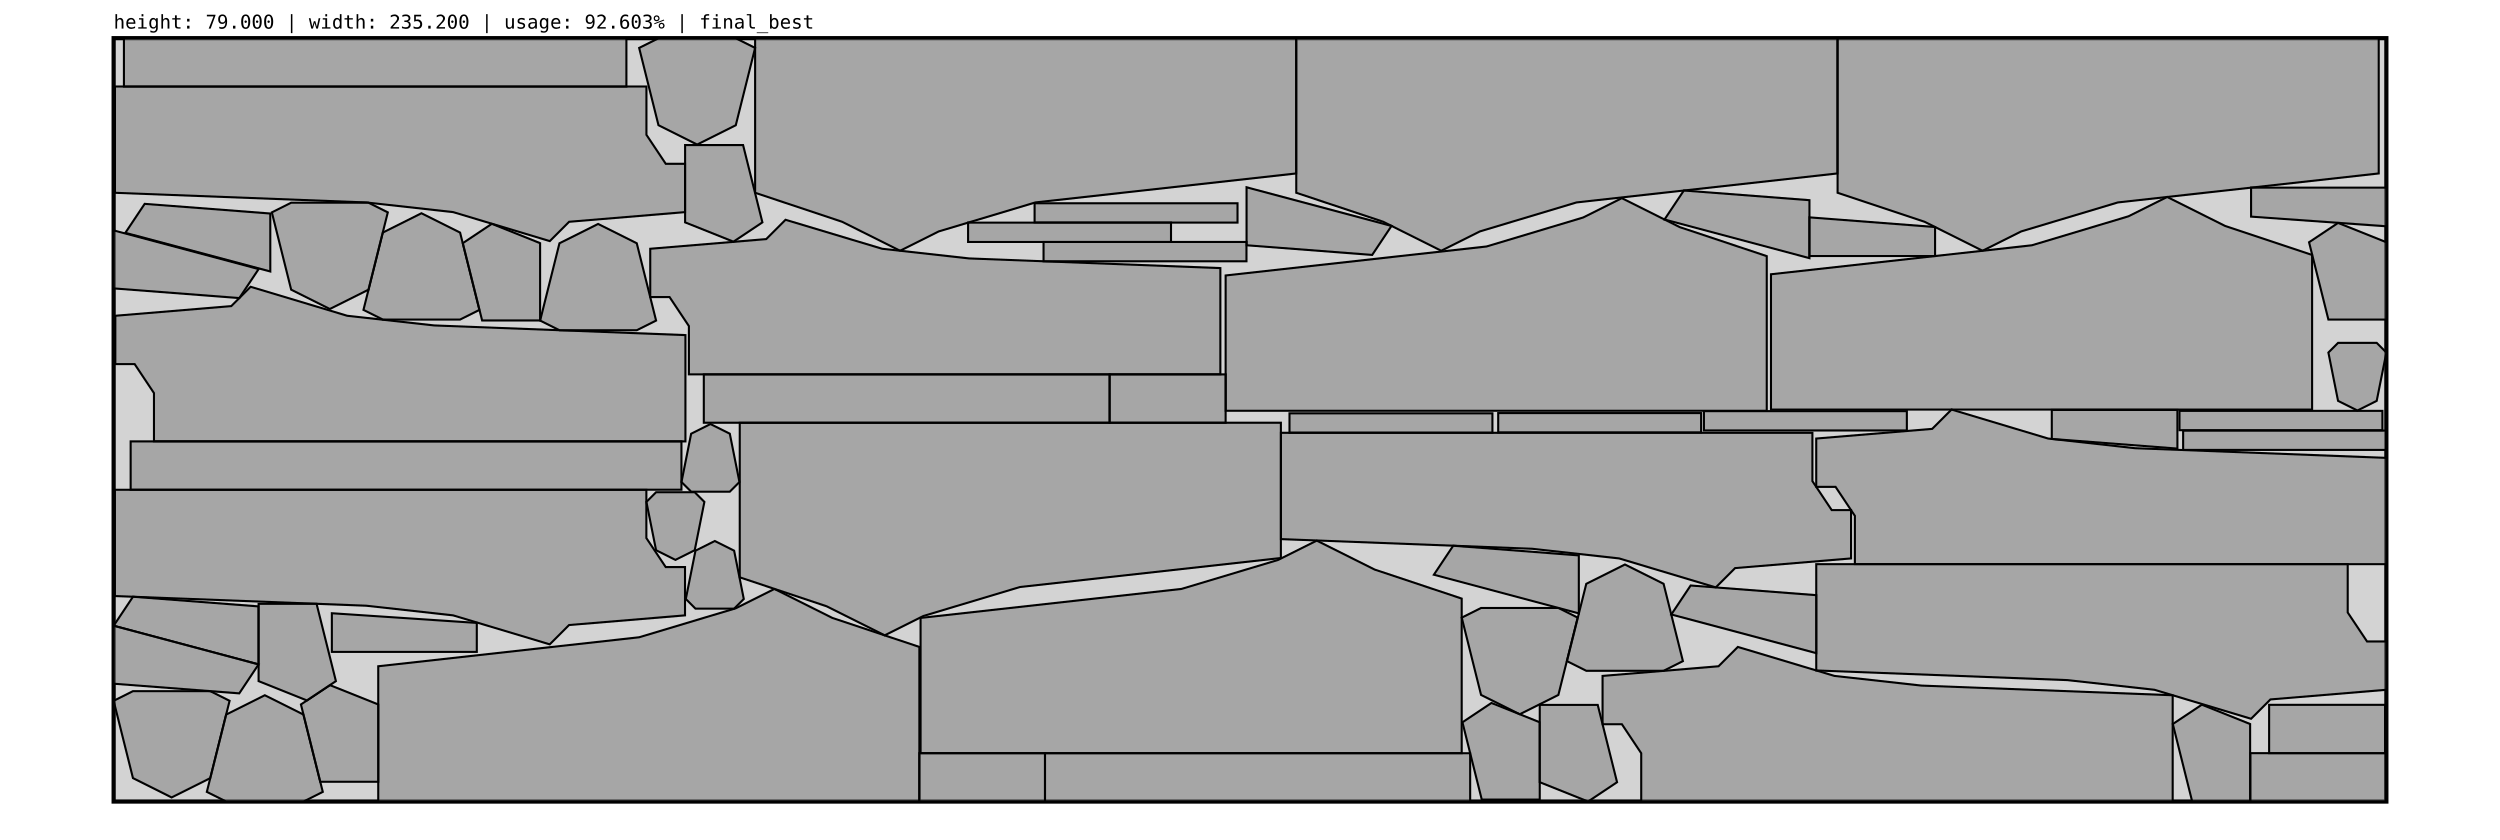
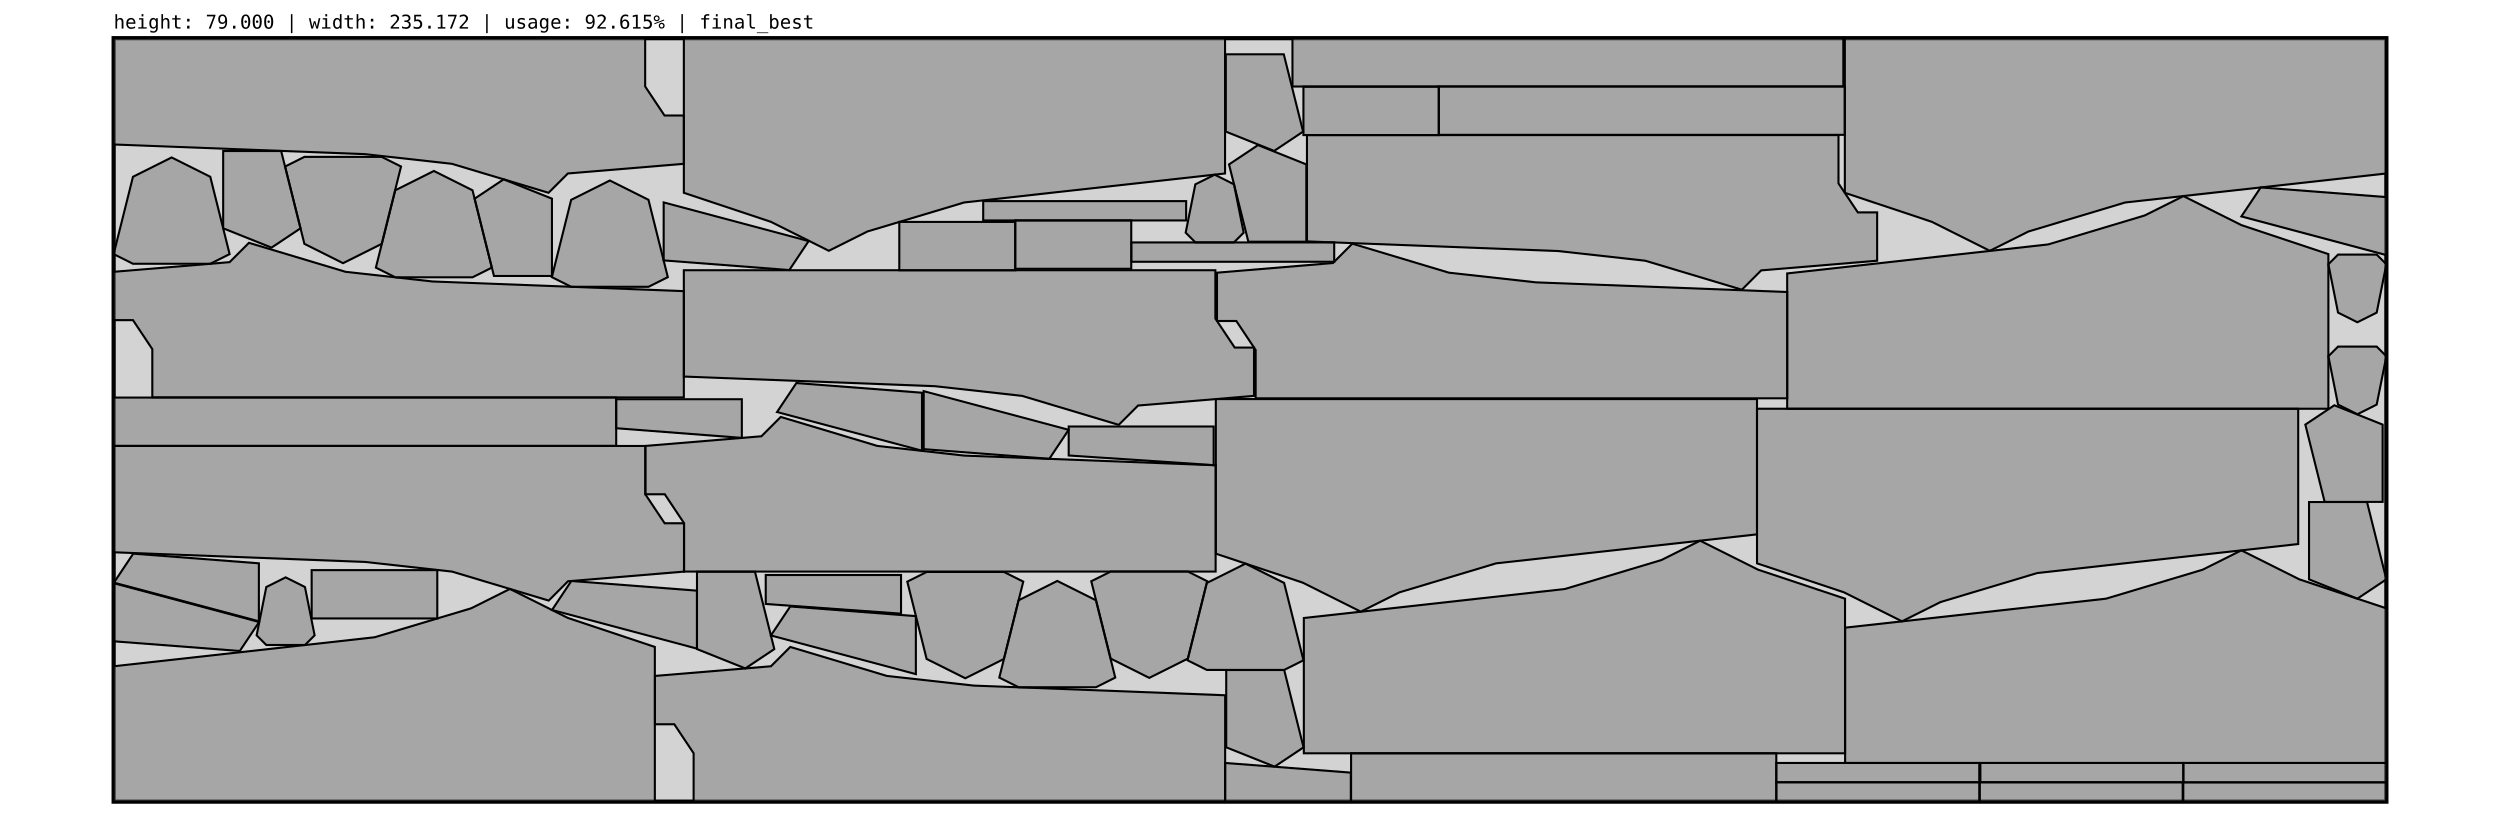
- <svg xmlns="http://www.w3.org/2000/svg" xmlns:xlink="http://www.w3.org/1999/xlink" viewBox="-11.76 -3.95 258.72 86.9">
+ <svg xmlns="http://www.w3.org/2000/svg" xmlns:xlink="http://www.w3.org/1999/xlink" viewBox="-11.759 -3.95 258.689 86.9">
  <g id="bin_0">
-     <path d="M0,0 L235.2,0 L235.2,79 L0,79 z" fill="#D3D3D3" stroke="black" stroke-width="0.435" />
+     <path d="M0,0 L235.172,0 L235.172,79 L0,79 z" fill="#D3D3D3" stroke="black" stroke-width="0.435" />
  </g>
  <g id="items">
    <defs>
      <g id="item_0">
        <path d="M0,0 L12,-1 L14,-3 L24,0 L33,1 L59,2 L59,13 L4,13 L4,8 L2,5 L0,5 z" fill="#7A7A7A" fill-opacity="0.5" fill-rule="nonzero" stroke="black" stroke-width="0.217" />
      </g>
      <g id="item_1">
        <path d="M0,0 L0,-14 L27,-17 L37,-20 L41,-22 L47,-19 L56,-16 L56,0 z" fill="#7A7A7A" fill-opacity="0.5" fill-rule="nonzero" stroke="black" stroke-width="0.217" />
      </g>
      <g id="item_2">
        <path d="M0,0 L57,0 L57,5 L0,5 z" fill="#7A7A7A" fill-opacity="0.5" fill-rule="nonzero" stroke="black" stroke-width="0.217" />
      </g>
      <g id="item_3">
        <path d="M0,0 L52,0 L52,5 L0,5 z" fill="#7A7A7A" fill-opacity="0.5" fill-rule="nonzero" stroke="black" stroke-width="0.217" />
      </g>
      <g id="item_4">
        <path d="M0,0 L44,0 L44,5 L0,5 z" fill="#7A7A7A" fill-opacity="0.5" fill-rule="nonzero" stroke="black" stroke-width="0.217" />
      </g>
      <g id="item_5">
        <path d="M0,0 L42,0 L42,5 L0,5 z" fill="#7A7A7A" fill-opacity="0.5" fill-rule="nonzero" stroke="black" stroke-width="0.217" />
      </g>
      <g id="item_6">
        <path d="M0,0 L21,0 L21,2 L0,2 z" fill="#7A7A7A" fill-opacity="0.5" fill-rule="nonzero" stroke="black" stroke-width="0.217" />
      </g>
      <g id="item_7">
        <path d="M0,0 L15,4 L13,7 L0,6 z" fill="#7A7A7A" fill-opacity="0.5" fill-rule="nonzero" stroke="black" stroke-width="0.217" />
      </g>
      <g id="item_8">
        <path d="M0,0 L15,1 L15,4 L0,4 z" fill="#7A7A7A" fill-opacity="0.5" fill-rule="nonzero" stroke="black" stroke-width="0.217" />
      </g>
      <g id="item_9">
        <path d="M0,0 L14,0 L14,5 L0,5 z" fill="#7A7A7A" fill-opacity="0.5" fill-rule="nonzero" stroke="black" stroke-width="0.217" />
      </g>
      <g id="item_10">
        <path d="M0,0 L14,1 L14,4 L0,4 z" fill="#7A7A7A" fill-opacity="0.5" fill-rule="nonzero" stroke="black" stroke-width="0.217" />
      </g>
      <g id="item_11">
        <path d="M0,0 L13,0 L13,5 L0,5 z" fill="#7A7A7A" fill-opacity="0.5" fill-rule="nonzero" stroke="black" stroke-width="0.217" />
      </g>
      <g id="item_12">
        <path d="M0,0 L13,1 L13,4 L0,4 z" fill="#7A7A7A" fill-opacity="0.5" fill-rule="nonzero" stroke="black" stroke-width="0.217" />
      </g>
      <g id="item_13">
        <path d="M0,0 L12,0 L12,5 L0,5 z" fill="#7A7A7A" fill-opacity="0.5" fill-rule="nonzero" stroke="black" stroke-width="0.217" />
      </g>
      <g id="item_14">
        <path d="M0,0 L4,2 L6,10 L4,11 L-4,11 L-6,10 L-4,2 z" fill="#7A7A7A" fill-opacity="0.5" fill-rule="nonzero" stroke="black" stroke-width="0.217" />
      </g>
      <g id="item_15">
        <path d="M0,0 L3,-2 L8,0 L8,8 L2,8 z" fill="#7A7A7A" fill-opacity="0.5" fill-rule="nonzero" stroke="black" stroke-width="0.217" />
      </g>
      <g id="item_16">
        <path d="M0,0 L2,1 L3,6 L2,7 L-2,7 L-3,6 L-2,1 z" fill="#7A7A7A" fill-opacity="0.5" fill-rule="nonzero" stroke="black" stroke-width="0.217" />
      </g>
    </defs>
-     <use transform="translate(27.38334 78.99977), rotate(0)" xlink:href="#item_1">
+     <use transform="translate(235.1373 0.00384903), rotate(-180)" xlink:href="#item_1">
</use>
-     <use transform="translate(234.4091 0.0001173019), rotate(-180)" xlink:href="#item_1">
+     <use transform="translate(179.166 74.99788), rotate(0)" xlink:href="#item_1">
</use>
-     <use transform="translate(122.3859 0.0000743866), rotate(-180)" xlink:href="#item_1">
+     <use transform="translate(123.1567 73.99892), rotate(0)" xlink:href="#item_1">
</use>
-     <use transform="translate(178.3877 0.00009918213), rotate(-180)" xlink:href="#item_1">
+     <use transform="translate(170.0477 37.3432), rotate(-180)" xlink:href="#item_1">
</use>
-     <use transform="translate(83.50835 73.99677), rotate(0)" xlink:href="#item_1">
+     <use transform="translate(115.0035 0.001068115), rotate(-180)" xlink:href="#item_1">
</use>
-     <use transform="translate(115.0786 38.55798), rotate(0)" xlink:href="#item_1">
+     <use transform="translate(226.049 38.34337), rotate(-180)" xlink:href="#item_1">
</use>
-     <use transform="translate(120.7954 39.79828), rotate(-180)" xlink:href="#item_1">
+     <use transform="translate(173.1704 38.3433), rotate(0)" xlink:href="#item_1">
</use>
-     <use transform="translate(171.5149 38.43332), rotate(0)" xlink:href="#item_1">
+     <use transform="translate(0.001264572 78.99206), rotate(0)" xlink:href="#item_1">
</use>
-     <use transform="translate(59.13759 18.00162), rotate(-180)" xlink:href="#item_0">
+     <use transform="translate(182.48 23.02755), rotate(-180)" xlink:href="#item_0">
</use>
-     <use transform="translate(154.0865 65.99995), rotate(0)" xlink:href="#item_0">
+     <use transform="translate(114.17 24.26609), rotate(0)" xlink:href="#item_0">
</use>
-     <use transform="translate(55.53217 21.79418), rotate(0)" xlink:href="#item_0">
+     <use transform="translate(59.01685 55.1964), rotate(-180)" xlink:href="#item_0">
</use>
-     <use transform="translate(0.1735382 28.72852), rotate(0)" xlink:href="#item_0">
+     <use transform="translate(118.0014 37.01336), rotate(-180)" xlink:href="#item_0">
</use>
-     <use transform="translate(176.1979 41.43387), rotate(0)" xlink:href="#item_0">
+     <use transform="translate(55.02844 42.19357), rotate(0)" xlink:href="#item_0">
</use>
-     <use transform="translate(179.8013 53.84094), rotate(-180)" xlink:href="#item_0">
+     <use transform="translate(0.0007686615 24.17619), rotate(0)" xlink:href="#item_0">
</use>
-     <use transform="translate(59.13061 59.73323), rotate(-180)" xlink:href="#item_0">
+     <use transform="translate(59.00066 13.00037), rotate(-180)" xlink:href="#item_0">
</use>
-     <use transform="translate(235.2001 67.43389), rotate(-180)" xlink:href="#item_0">
+     <use transform="translate(56.01405 65.99291), rotate(0)" xlink:href="#item_0">
</use>
-     <use transform="translate(58.76113 46.7286), rotate(-180)" xlink:href="#item_2">
+     <use transform="translate(121.9796 0.002200603), rotate(0)" xlink:href="#item_2">
</use>
-     <use transform="translate(53.06427 5.000016), rotate(-180)" xlink:href="#item_3">
+     <use transform="translate(52.00214 42.18737), rotate(-180)" xlink:href="#item_3">
</use>
-     <use transform="translate(140.3842 78.9999), rotate(-180)" xlink:href="#item_4">
+     <use transform="translate(128.0452 73.99975), rotate(0)" xlink:href="#item_4">
</use>
-     <use transform="translate(103.0757 39.79821), rotate(-180)" xlink:href="#item_5">
+     <use transform="translate(137.1238 5.002735), rotate(0)" xlink:href="#item_5">
</use>
-     <use transform="translate(31.85368 18.11979), rotate(0)" xlink:href="#item_14">
+     <use transform="translate(88.12403 66.23507), rotate(-180)" xlink:href="#item_14">
</use>
-     <use transform="translate(6.000013 78.57584), rotate(-180)" xlink:href="#item_14">
+     <use transform="translate(107.1603 66.19452), rotate(-180)" xlink:href="#item_14">
</use>
-     <use transform="translate(145.5127 69.96735), rotate(-180)" xlink:href="#item_14">
+     <use transform="translate(33.13502 13.74174), rotate(0)" xlink:href="#item_14">
</use>
-     <use transform="translate(22.37276 28.02793), rotate(-180)" xlink:href="#item_14">
+     <use transform="translate(23.73783 23.28254), rotate(-180)" xlink:href="#item_14">
</use>
-     <use transform="translate(60.38469 11.00954), rotate(-180)" xlink:href="#item_14">
+     <use transform="translate(6.000152 12.3429), rotate(0)" xlink:href="#item_14">
</use>
-     <use transform="translate(156.4012 54.46848), rotate(0)" xlink:href="#item_14">
+     <use transform="translate(117.1174 54.37271), rotate(0)" xlink:href="#item_14">
</use>
-     <use transform="translate(50.1372 19.22544), rotate(0)" xlink:href="#item_14">
+     <use transform="translate(51.34371 14.72737), rotate(0)" xlink:href="#item_14">
</use>
-     <use transform="translate(15.64481 67.99987), rotate(0)" xlink:href="#item_14">
+     <use transform="translate(97.64292 56.16365), rotate(0)" xlink:href="#item_14">
</use>
-     <use transform="translate(221.1226 73.99286), rotate(0)" xlink:href="#item_9">
+     <use transform="translate(137.1146 10.02499), rotate(-180)" xlink:href="#item_9">
</use>
-     <use transform="translate(151.6293 59.52707), rotate(-180)" xlink:href="#item_7">
+     <use transform="translate(83.64527 42.68712), rotate(-180)" xlink:href="#item_7">
</use>
-     <use transform="translate(16.2119 24.14615), rotate(-180)" xlink:href="#item_7">
+     <use transform="translate(56.9154 16.99525), rotate(0)" xlink:href="#item_7">
</use>
-     <use transform="translate(0.005043983 19.89594), rotate(0)" xlink:href="#item_7">
+     <use transform="translate(235.1698 22.44494), rotate(-180)" xlink:href="#item_7">
</use>
-     <use transform="translate(15.00187 64.80575), rotate(-180)" xlink:href="#item_7">
+     <use transform="translate(83.8205 36.52588), rotate(0)" xlink:href="#item_7">
</use>
-     <use transform="translate(0.0001316071 60.80545), rotate(0)" xlink:href="#item_7">
+     <use transform="translate(60.36111 63.1683), rotate(-180)" xlink:href="#item_7">
</use>
-     <use transform="translate(117.2444 15.43219), rotate(0)" xlink:href="#item_7">
+     <use transform="translate(0.0546031 56.41164), rotate(0)" xlink:href="#item_7">
</use>
-     <use transform="translate(176.2001 63.64216), rotate(-180)" xlink:href="#item_7">
+     <use transform="translate(15.02785 60.33929), rotate(-180)" xlink:href="#item_7">
</use>
-     <use transform="translate(175.4959 22.76663), rotate(-180)" xlink:href="#item_7">
+     <use transform="translate(83.01067 65.80505), rotate(-180)" xlink:href="#item_7">
</use>
-     <use transform="translate(96.38346 78.99828), rotate(-180)" xlink:href="#item_11">
+     <use transform="translate(20.48885 55.04459), rotate(0)" xlink:href="#item_11">
</use>
-     <use transform="translate(214.1687 40.61076), rotate(0)" xlink:href="#item_6">
+     <use transform="translate(214.1607 76.99814), rotate(-180)" xlink:href="#item_6">
</use>
-     <use transform="translate(96.23442 21.08967), rotate(0)" xlink:href="#item_6">
+     <use transform="translate(105.2986 21.13659), rotate(0)" xlink:href="#item_6">
</use>
-     <use transform="translate(213.7895 38.56929), rotate(0)" xlink:href="#item_6">
+     <use transform="translate(89.97852 16.86056), rotate(0)" xlink:href="#item_6">
</use>
-     <use transform="translate(143.2862 38.7995), rotate(0)" xlink:href="#item_6">
+     <use transform="translate(172.048 74.99863), rotate(0)" xlink:href="#item_6">
</use>
-     <use transform="translate(95.30821 17.08564), rotate(0)" xlink:href="#item_6">
+     <use transform="translate(193.0958 76.99899), rotate(0)" xlink:href="#item_6">
</use>
-     <use transform="translate(109.4252 21.08948), rotate(-180)" xlink:href="#item_6">
+     <use transform="translate(193.0522 78.99921), rotate(-180)" xlink:href="#item_6">
</use>
-     <use transform="translate(142.6873 40.82474), rotate(-180)" xlink:href="#item_6">
+     <use transform="translate(235.1588 78.99897), rotate(-180)" xlink:href="#item_6">
</use>
-     <use transform="translate(185.5765 40.59784), rotate(-180)" xlink:href="#item_6">
+     <use transform="translate(235.1708 76.99861), rotate(-180)" xlink:href="#item_6">
</use>
-     <use transform="translate(22.58271 59.51333), rotate(0)" xlink:href="#item_8">
+     <use transform="translate(113.8254 44.18175), rotate(-180)" xlink:href="#item_8">
</use>
-     <use transform="translate(115.0774 39.79668), rotate(-180)" xlink:href="#item_13">
+     <use transform="translate(81.29677 19.0131), rotate(0)" xlink:href="#item_13">
</use>
-     <use transform="translate(223.0671 68.99119), rotate(0)" xlink:href="#item_13">
+     <use transform="translate(105.2973 23.86287), rotate(-180)" xlink:href="#item_13">
</use>
-     <use transform="translate(139.5852 70.79784), rotate(0)" xlink:href="#item_15">
+     <use transform="translate(37.35389 16.60678), rotate(0)" xlink:href="#item_15">
</use>
-     <use transform="translate(227.1998 21.11938), rotate(0)" xlink:href="#item_15">
+     <use transform="translate(123.0811 9.667058), rotate(-180)" xlink:href="#item_15">
</use>
-     <use transform="translate(19.38333 68.95209), rotate(0)" xlink:href="#item_15">
+     <use transform="translate(226.7865 39.98618), rotate(0)" xlink:href="#item_15">
</use>
-     <use transform="translate(23.00191 66.53845), rotate(-180)" xlink:href="#item_15">
+     <use transform="translate(115.4156 13.0627), rotate(0)" xlink:href="#item_15">
</use>
-     <use transform="translate(155.5861 76.99964), rotate(-180)" xlink:href="#item_15">
+     <use transform="translate(19.33334 19.67535), rotate(-180)" xlink:href="#item_15">
</use>
-     <use transform="translate(213.1002 70.97907), rotate(0)" xlink:href="#item_15">
+     <use transform="translate(235.1702 55.99924), rotate(-180)" xlink:href="#item_15">
</use>
-     <use transform="translate(36.13391 21.21443), rotate(0)" xlink:href="#item_15">
+     <use transform="translate(123.1248 73.38059), rotate(-180)" xlink:href="#item_15">
</use>
-     <use transform="translate(67.14013 19.06264), rotate(-180)" xlink:href="#item_15">
+     <use transform="translate(68.36234 63.21363), rotate(-180)" xlink:href="#item_15">
</use>
-     <use transform="translate(235.1986 19.46862), rotate(-180)" xlink:href="#item_10">
+     <use transform="translate(81.47577 59.54903), rotate(-180)" xlink:href="#item_10">
</use>
-     <use transform="translate(213.5755 42.47389), rotate(-180)" xlink:href="#item_12">
+     <use transform="translate(115.0183 74.99782), rotate(0)" xlink:href="#item_12">
</use>
-     <use transform="translate(175.4972 18.54443), rotate(0)" xlink:href="#item_12">
+     <use transform="translate(65.00282 41.36093), rotate(-180)" xlink:href="#item_12">
</use>
-     <use transform="translate(232.2003 38.534), rotate(-180)" xlink:href="#item_16">
+     <use transform="translate(232.1708 29.39572), rotate(-180)" xlink:href="#item_16">
</use>
-     <use transform="translate(61.76503 39.93339), rotate(0)" xlink:href="#item_16">
+     <use transform="translate(113.9294 14.12484), rotate(0)" xlink:href="#item_16">
</use>
-     <use transform="translate(58.13531 53.99126), rotate(-180)" xlink:href="#item_16">
+     <use transform="translate(17.79622 55.79246), rotate(0)" xlink:href="#item_16">
</use>
-     <use transform="translate(62.21291 52.03805), rotate(0)" xlink:href="#item_16">
+     <use transform="translate(232.171 38.91442), rotate(-180)" xlink:href="#item_16">
</use>
  </g>
  <g id="quality_zones" />
  <g id="optionals">
    <g id="overlap_lines" transform="translate(0 0), rotate(0)" />
  </g>
  <text font-family="monospace" font-size="1.975" font-weight="500" x="0" y="-0.988">
- height: 79.000 | width: 235.200 | usage: 92.603% | final_best
+ height: 79.000 | width: 235.172 | usage: 92.615% | final_best
</text>
</svg>
